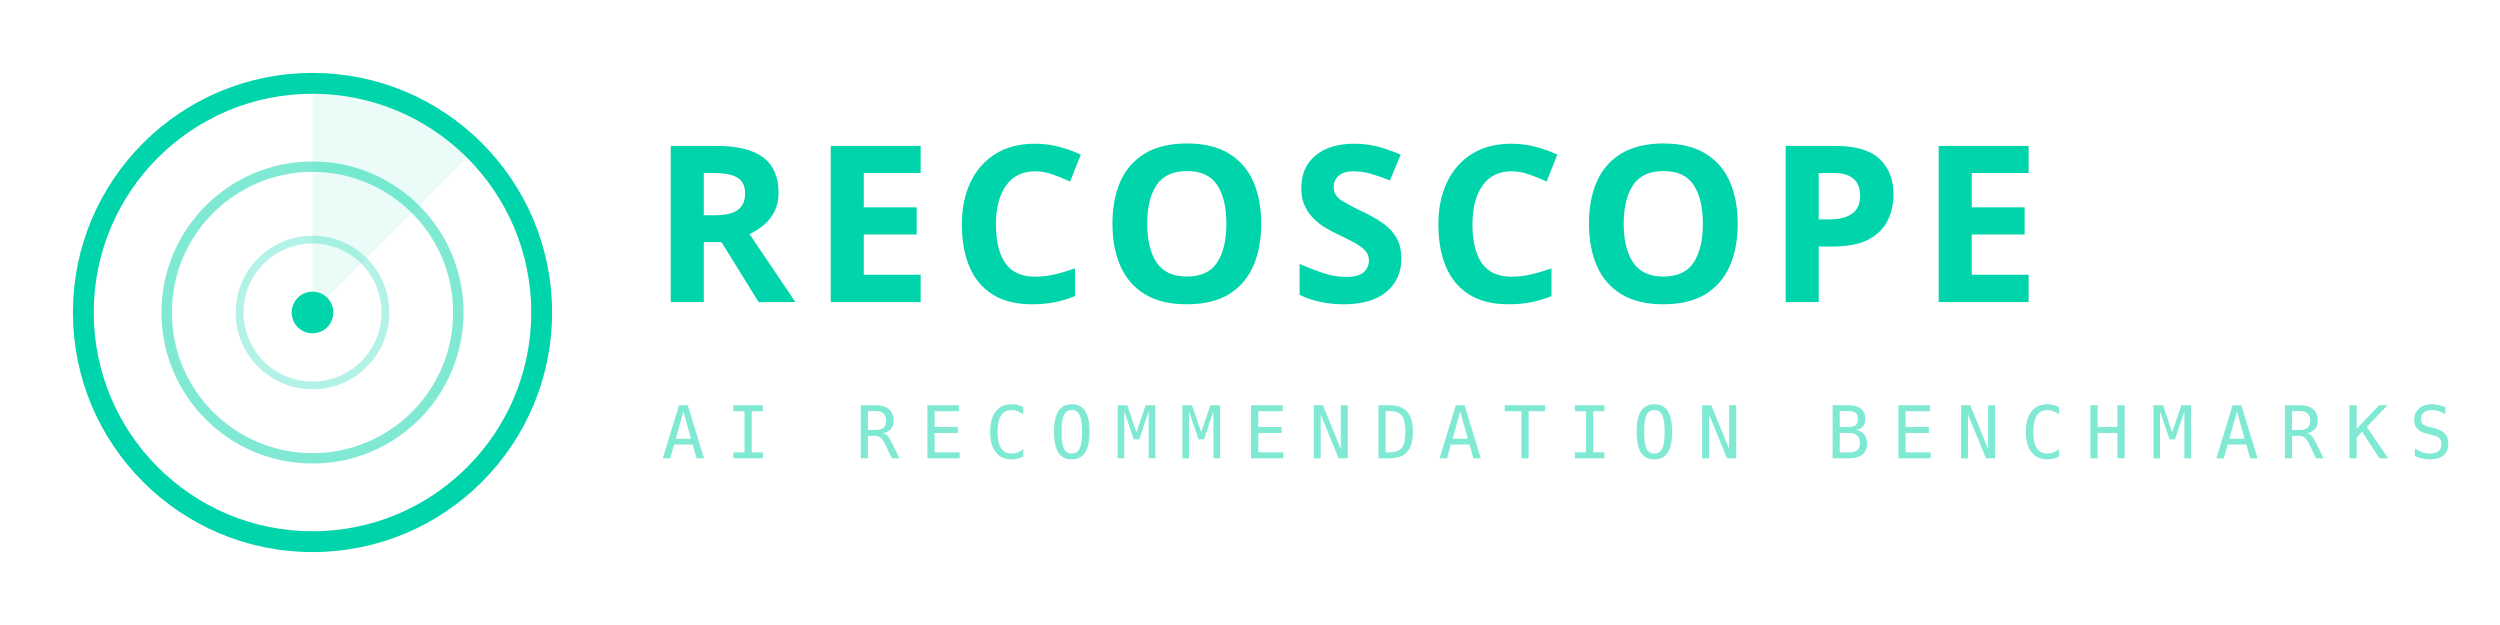
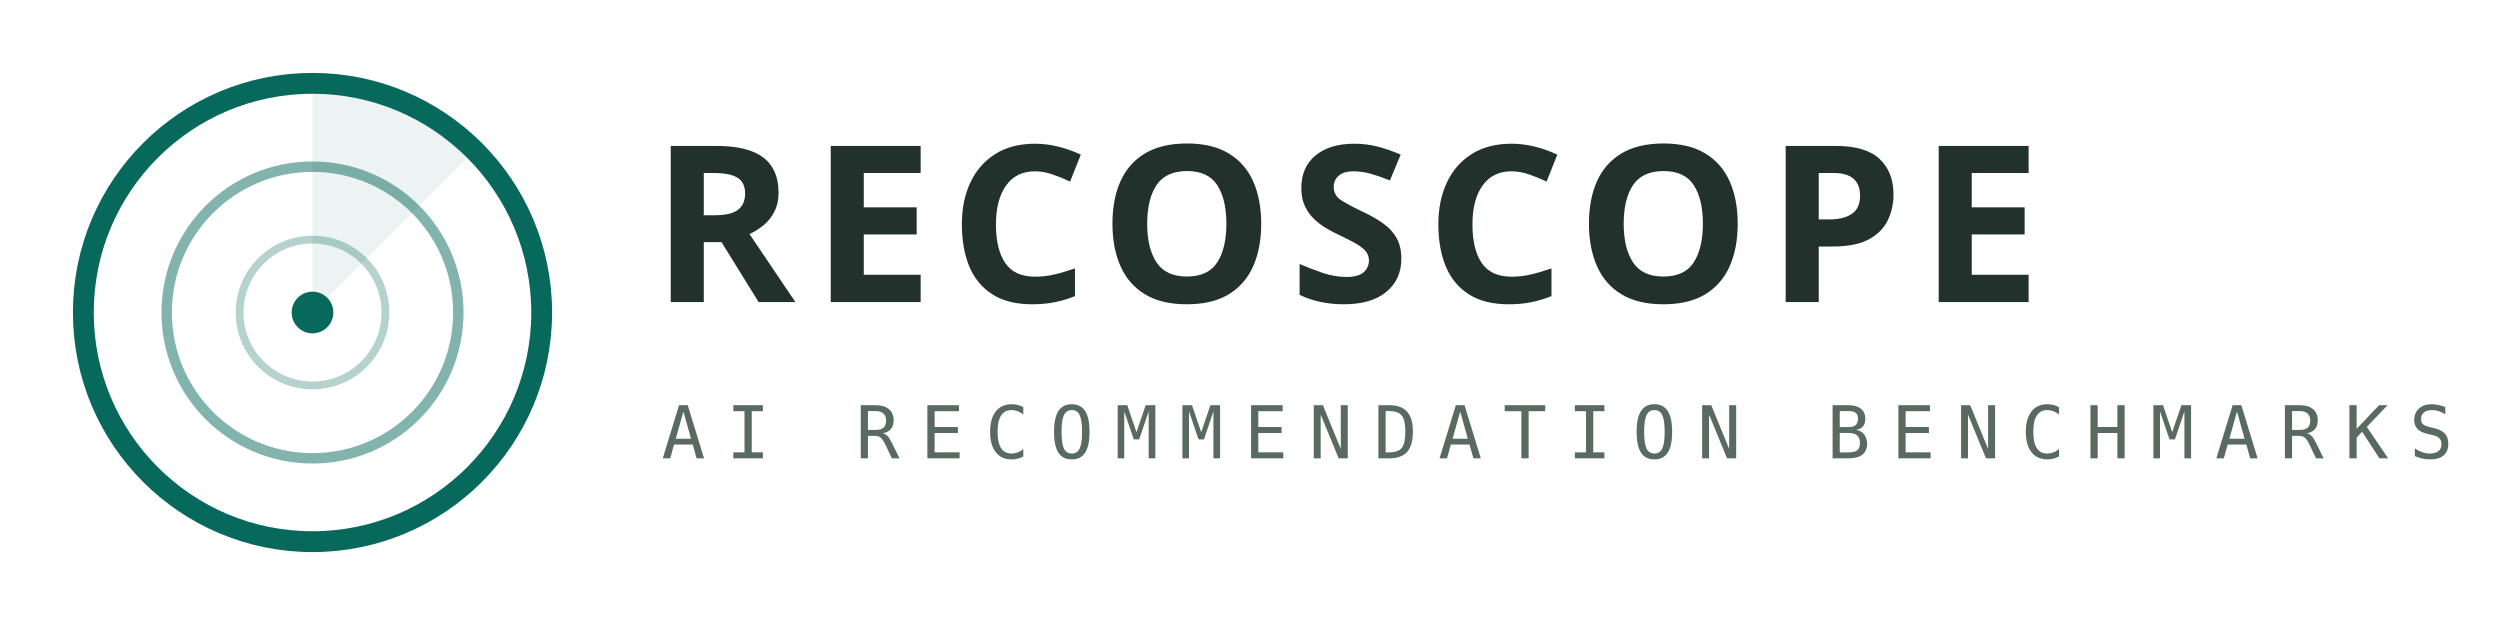
<svg xmlns="http://www.w3.org/2000/svg" viewBox="0 0 480 120" fill="none">
  <g transform="translate(60,60)">
-     <circle cx="0" cy="0" r="44" stroke="#00d4aa" stroke-width="4" fill="none" />
-     <circle cx="0" cy="0" r="28" stroke="#00d4aa" stroke-width="2" fill="none" opacity="0.5" />
-     <circle cx="0" cy="0" r="14" stroke="#00d4aa" stroke-width="1.5" fill="none" opacity="0.3" />
-     <circle cx="0" cy="0" r="4" fill="#00d4aa" />
-     <path d="M0 0 L0 -44 A44 44 0 0 1 31 -31 Z" fill="#00d4aa" opacity="0.08" />
+     <circle cx="0" cy="0" r="44" stroke="#07685c" stroke-width="4" fill="none" />
+     <circle cx="0" cy="0" r="28" stroke="#07685c" stroke-width="2" fill="none" opacity="0.5" />
+     <circle cx="0" cy="0" r="14" stroke="#07685c" stroke-width="1.5" fill="none" opacity="0.3" />
+     <circle cx="0" cy="0" r="4" fill="#07685c" />
+     <path d="M0 0 L0 -44 A44 44 0 0 1 31 -31 Z" fill="#07685c" opacity="0.08" />
  </g>
-   <text x="125" y="58" font-family="system-ui, sans-serif" font-weight="700" font-size="42" letter-spacing="3" fill="#00d4aa">RECOSCOPE</text>
-   <text x="127" y="88" font-family="monospace" font-weight="400" font-size="14" letter-spacing="4" fill="#00d4aa" opacity="0.5">AI RECOMMENDATION BENCHMARKS</text>
+   <text x="125" y="58" font-family="system-ui, sans-serif" font-weight="700" font-size="42" letter-spacing="3" fill="#22312c">RECOSCOPE</text>
+   <text x="127" y="88" font-family="monospace" font-weight="400" font-size="14" letter-spacing="4" fill="#596a61">AI RECOMMENDATION BENCHMARKS</text>
</svg>
